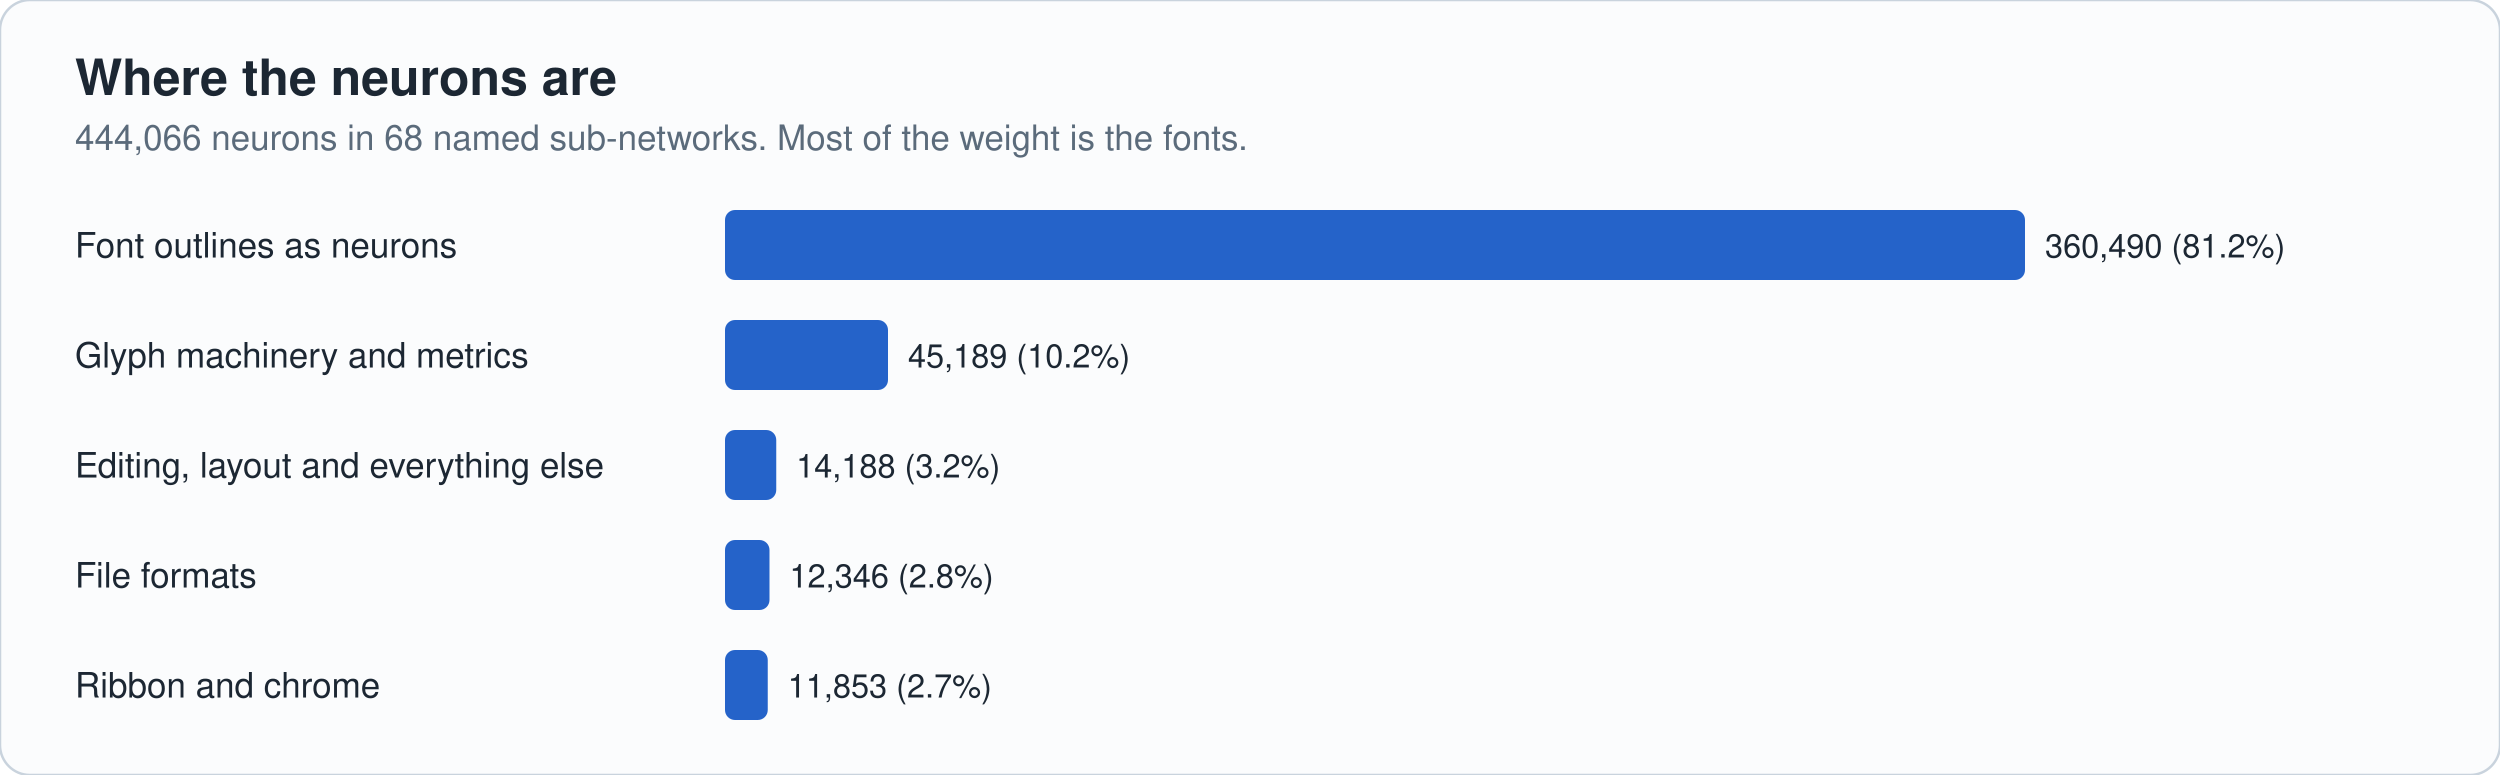
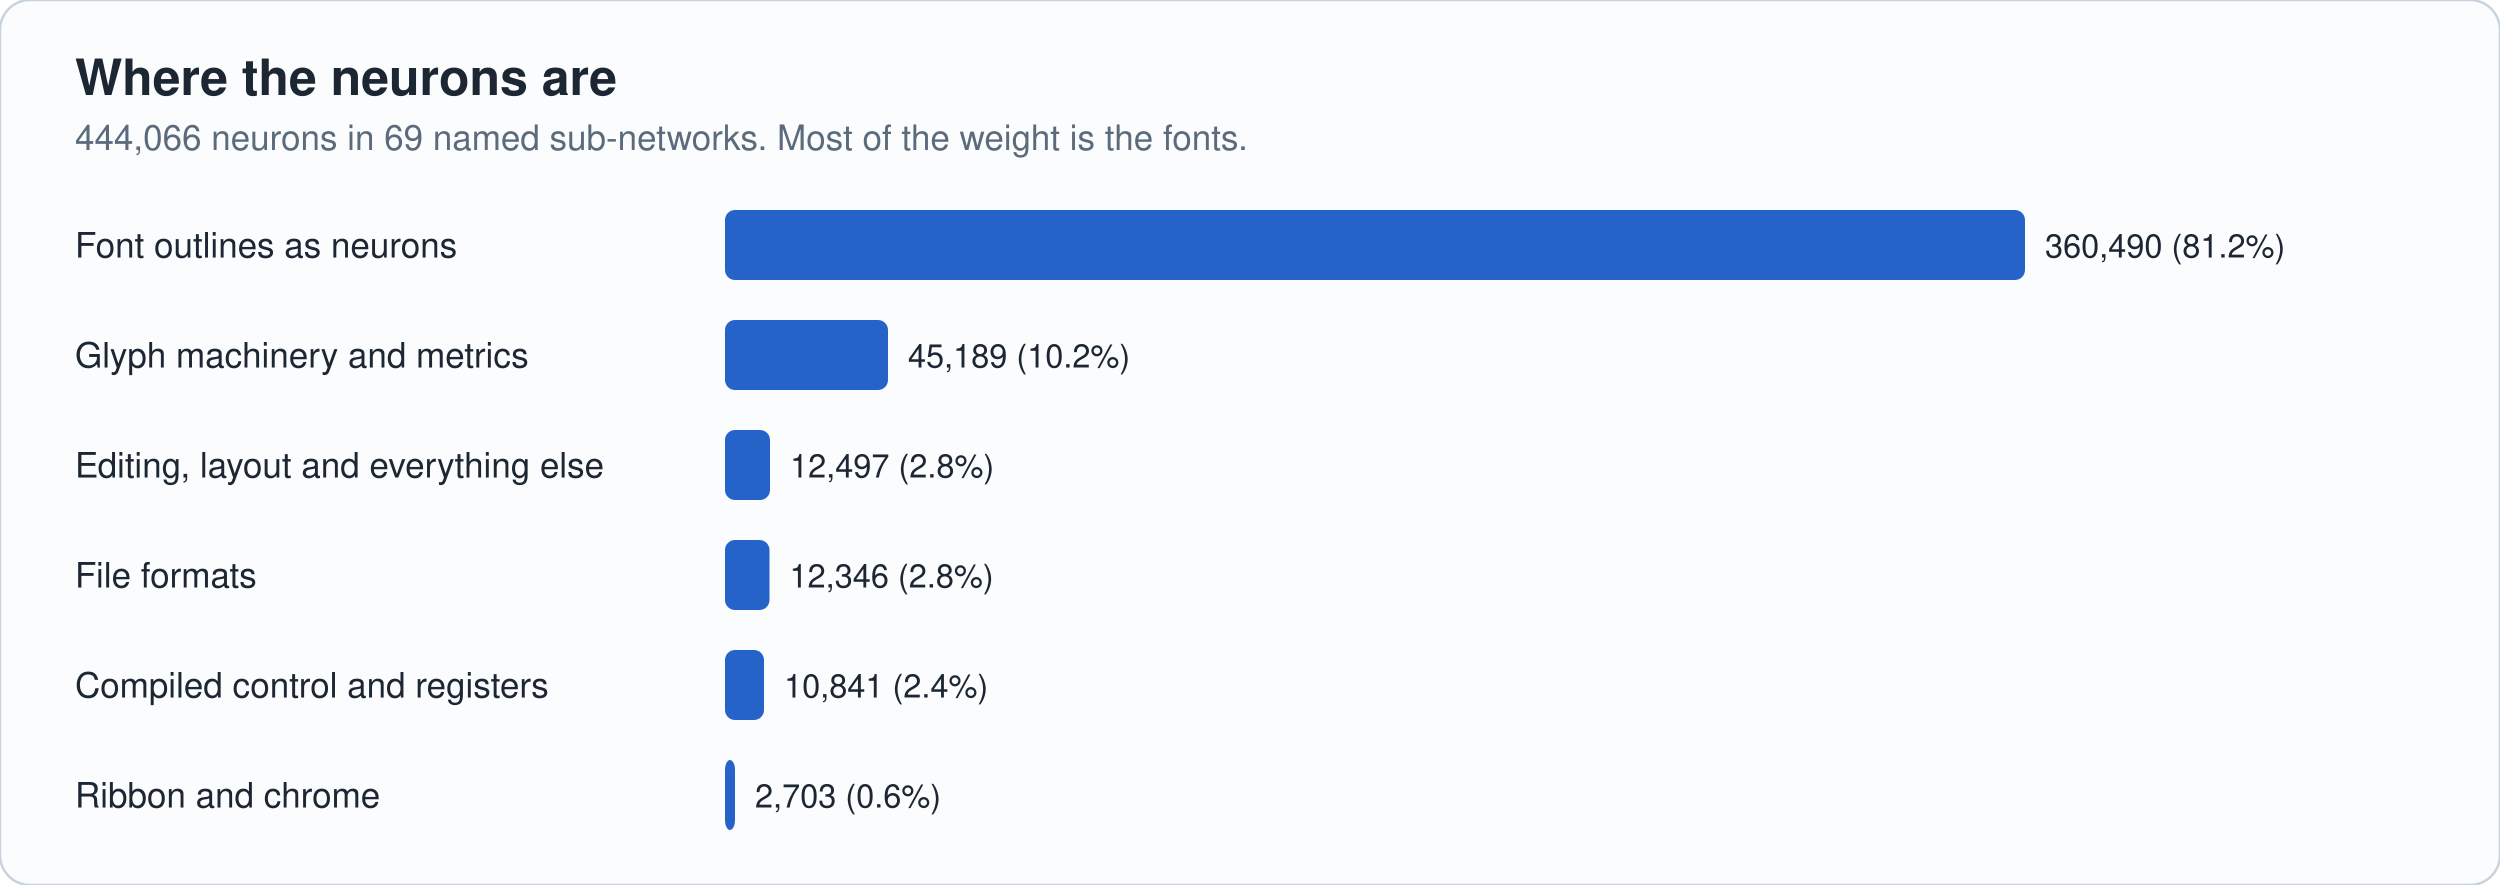
- <svg xmlns="http://www.w3.org/2000/svg" viewBox="0 0 1000 310" width="1000" height="310" role="img" aria-label="Neuron counts per family of sub-networks" font-family="-apple-system,'Segoe UI',Helvetica,Arial,sans-serif">
-   <rect width="1000" height="310" rx="12" fill="#fbfcfd" stroke="#c9d3dd" />
+ <svg xmlns="http://www.w3.org/2000/svg" viewBox="0 0 1000 354" width="1000" height="354" role="img" aria-label="Neuron counts per family of sub-networks" font-family="-apple-system,'Segoe UI',Helvetica,Arial,sans-serif">
+   <rect width="1000" height="354" rx="12" fill="#fbfcfd" stroke="#c9d3dd" />
  <text x="30" y="38" font-size="20" fill="#1c2733" text-anchor="start" font-weight="700">Where the neurons are</text>
-   <text x="30" y="60" font-size="14" fill="#5b6b7b" text-anchor="start" font-weight="400">444,066 neurons in 68 named sub-networks. Most of the weight is the fonts.</text>
+   <text x="30" y="60" font-size="14" fill="#5b6b7b" text-anchor="start" font-weight="400">444,066 neurons in 69 named sub-networks. Most of the weight is the fonts.</text>
  <text x="30" y="103" font-size="14" fill="#1c2733" text-anchor="start" font-weight="400">Font outlines as neurons</text>
  <rect x="290" y="84" width="520.0" height="28" rx="4" fill="#2563c9" />
  <text x="818.0" y="103" font-size="13" fill="#1c2733" text-anchor="start" font-weight="400">360,490 (81.2%)</text>
  <text x="30" y="147" font-size="14" fill="#1c2733" text-anchor="start" font-weight="400">Glyph machinery and metrics</text>
  <rect x="290" y="128" width="65.2" height="28" rx="4" fill="#2563c9" />
  <text x="363.184" y="147" font-size="13" fill="#1c2733" text-anchor="start" font-weight="400">45,189 (10.2%)</text>
  <text x="30" y="191" font-size="14" fill="#1c2733" text-anchor="start" font-weight="400">Editing, layout and everything else</text>
-   <rect x="290" y="172" width="20.5" height="28" rx="4" fill="#2563c9" />
-   <text x="318.466" y="191" font-size="13" fill="#1c2733" text-anchor="start" font-weight="400">14,188 (3.2%)</text>
+   <rect x="290" y="172" width="18.0" height="28" rx="4" fill="#2563c9" />
+   <text x="316.027" y="191" font-size="13" fill="#1c2733" text-anchor="start" font-weight="400">12,497 (2.8%)</text>
  <text x="30" y="235" font-size="14" fill="#1c2733" text-anchor="start" font-weight="400">File formats</text>
  <rect x="290" y="216" width="17.8" height="28" rx="4" fill="#2563c9" />
  <text x="315.809" y="235" font-size="13" fill="#1c2733" text-anchor="start" font-weight="400">12,346 (2.8%)</text>
-   <text x="30" y="279" font-size="14" fill="#1c2733" text-anchor="start" font-weight="400">Ribbon and chrome</text>
-   <rect x="290" y="260" width="17.1" height="28" rx="4" fill="#2563c9" />
-   <text x="315.098" y="279" font-size="13" fill="#1c2733" text-anchor="start" font-weight="400">11,853 (2.7%)</text>
+   <text x="30" y="279" font-size="14" fill="#1c2733" text-anchor="start" font-weight="400">Compiled control and registers</text>
+   <rect x="290" y="260" width="15.6" height="28" rx="4" fill="#2563c9" />
+   <text x="313.638" y="279" font-size="13" fill="#1c2733" text-anchor="start" font-weight="400">10,841 (2.4%)</text>
+   <text x="30" y="323" font-size="14" fill="#1c2733" text-anchor="start" font-weight="400">Ribbon and chrome</text>
+   <rect x="290" y="304" width="4.0" height="28" rx="4" fill="#2563c9" />
+   <text x="302" y="323" font-size="13" fill="#1c2733" text-anchor="start" font-weight="400">2,703 (0.6%)</text>
</svg>
